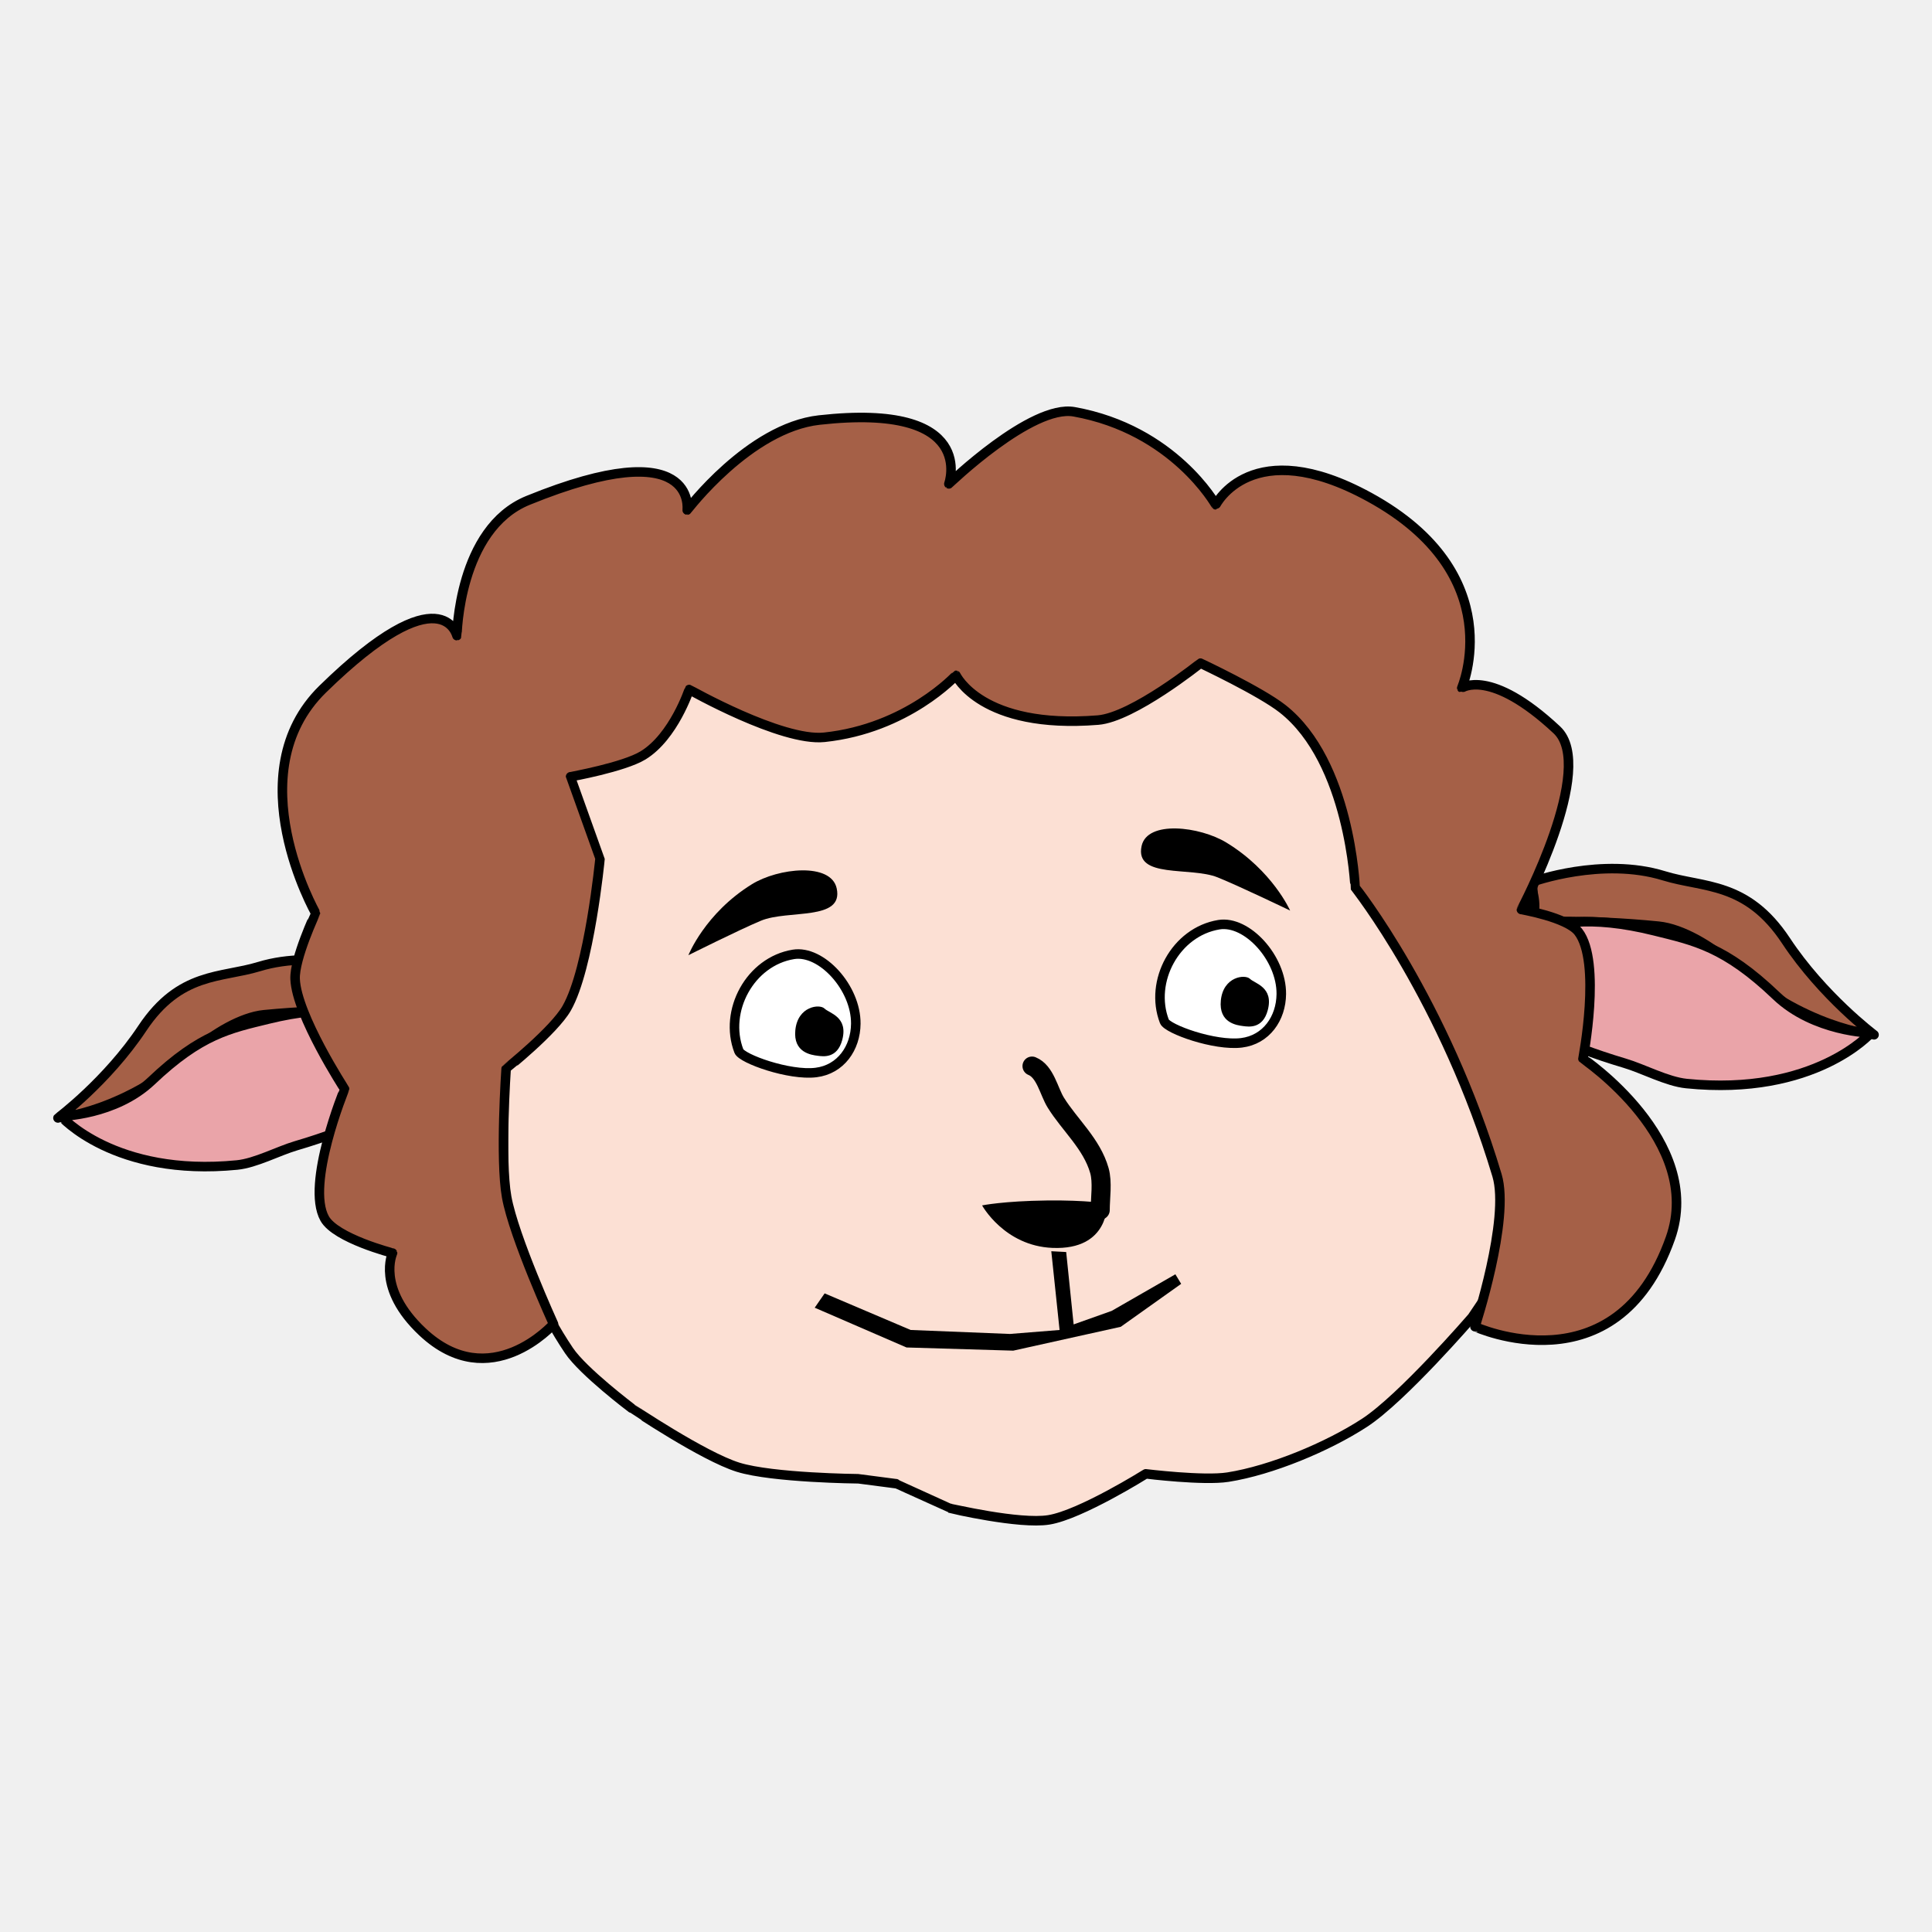
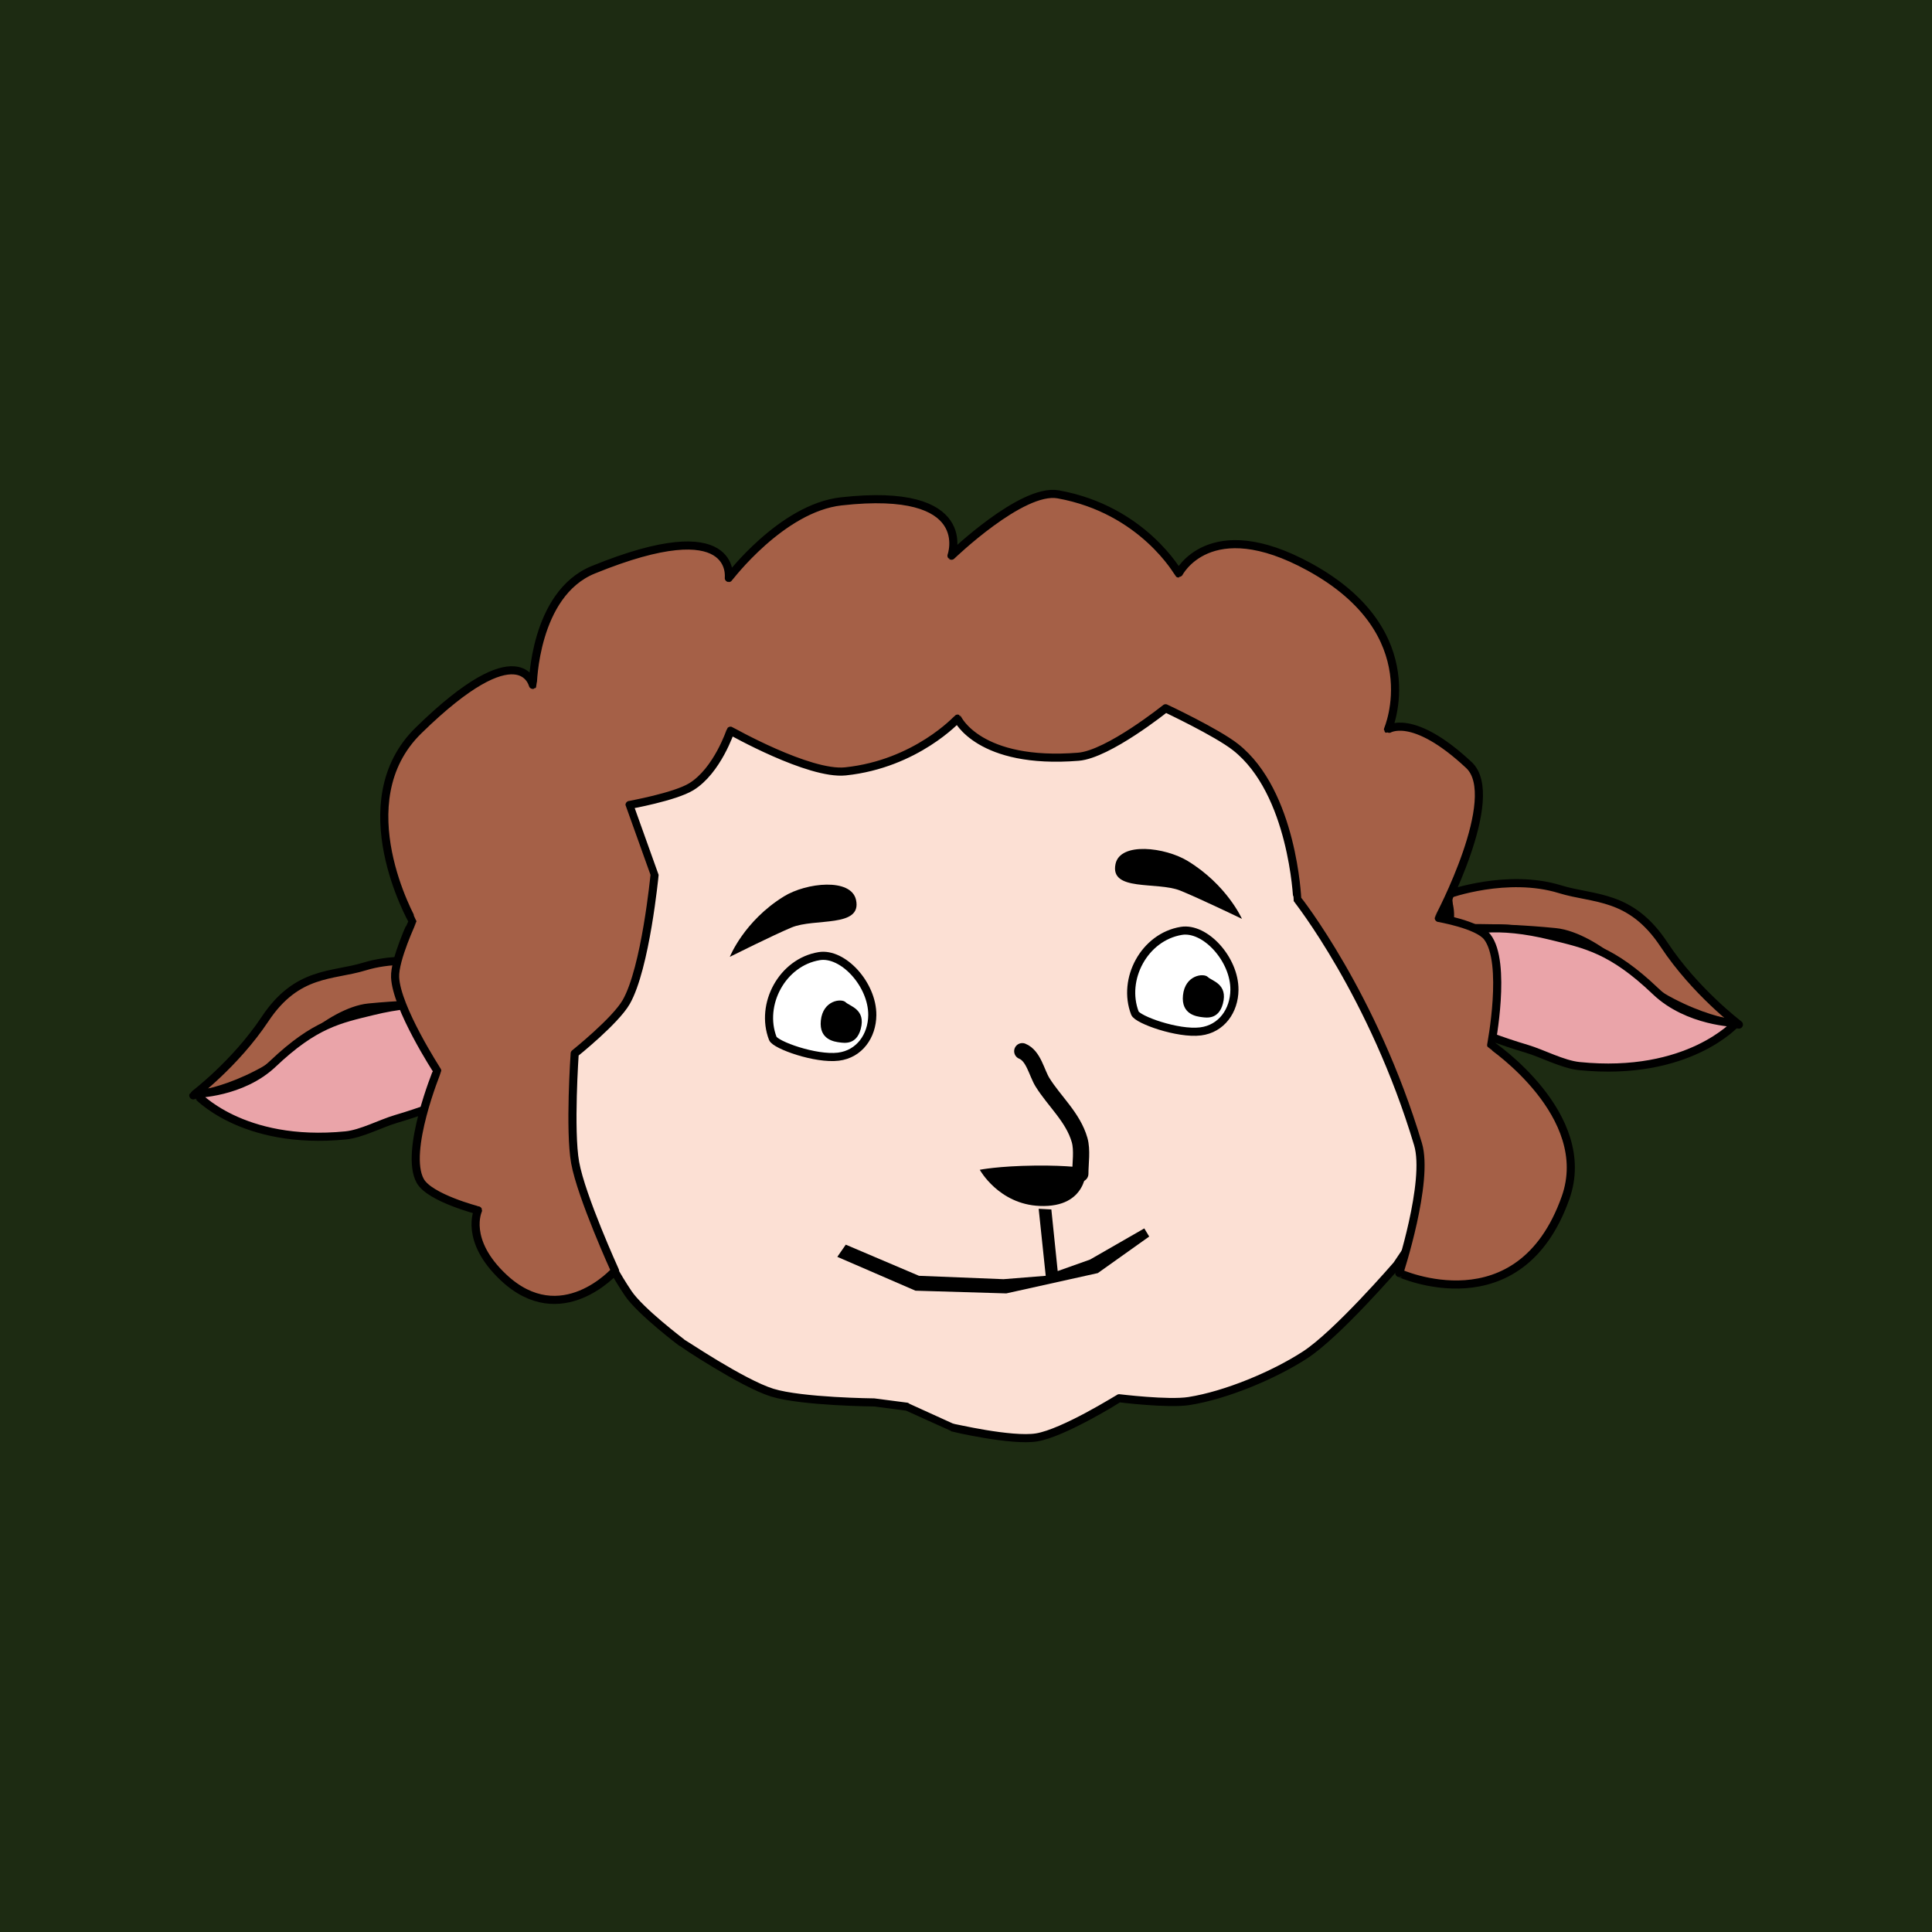
<svg xmlns="http://www.w3.org/2000/svg" width="180" height="180" viewBox="0 0 100 100">
-   <g transform="translate(-155.295 0.464) scale(0.24665)">
+   <rect width="100" height="100" fill="#1d2b12" />
+   <g transform="translate(-124.719 7.842) scale(0.20992)">
    <g data-part="الراس_تجميع" id="mid-1-g-الراس_تجميع">
      <g id="mid-1-27" data-part="الاذن">
        <g id="mid-1-28" data-part="الاذن_خ">
          <path id="mid-1-29" fill="#a56047" fill-rule="evenodd" stroke="#000000" stroke-width="2" stroke-linecap="round" stroke-linejoin="round" d="M 951.221 183.168 C 951.223 183.168 965.780 177.888 978.803 181.908 C 987.118 184.475 996.179 183.081 1004.411 195.532 C 1012.113 207.184 1022.884 215.271 1022.886 215.273 C 1022.883 215.272 1008.052 214.078 992.565 200.121 C 988.832 196.757 982.659 192.979 977.659 192.481 C 962.439 190.964 951.460 191.628 951.458 191.628 C 951.458 191.627 951.221 183.169 951.221 183.168 Z" data-part="S1" />
        </g>
        <g id="mid-1-30" data-part="الاذن_د">
          <path id="mid-1-31" fill="#eaa4a9" fill-rule="evenodd" stroke="#000000" stroke-width="2" stroke-linecap="round" stroke-linejoin="round" d="M 944.731 199.939 C 944.734 199.938 949.689 186.730 976.734 193.433 C 985.180 195.527 991.542 196.753 1002.341 207.057 C 1010.333 214.682 1022.237 214.884 1022.238 214.884 C 1022.235 214.886 1010.476 228.245 983.506 225.503 C 979.433 225.089 974.469 222.393 970.544 221.229 C 957.340 217.314 950.292 213.120 950.290 213.119 C 950.290 213.118 944.732 199.940 944.731 199.939 Z" data-part="S1" />
        </g>
        <g id="mid-1-32" data-part="وصله">
          <path id="mid-1-33" fill="none" stroke="#000000" stroke-width="2" stroke-linecap="round" stroke-linejoin="round" d="M 950.424 189.259 C 951.958 182.298 945.506 176.076 945.505 176.074 M 941.789 199.971 C 941.790 199.970 949.311 194.306 950.424 189.259 M 947.151 215.515 C 952.838 206.082 941.789 199.973 941.789 199.971 M 936.138 222.326 C 936.139 222.326 942.840 222.668 947.151 215.515 " data-part="S1" />
          <path id="mid-1-34" fill="#000000" fill-rule="evenodd" stroke="none" d="M 936.138 222.326 C 936.139 222.326 942.840 222.668 947.151 215.515 C 952.838 206.082 941.789 199.973 941.789 199.971 C 941.790 199.970 949.311 194.306 950.424 189.259 C 951.958 182.298 945.506 176.076 945.505 176.074 C 945.505 176.074 947.158 174.750 947.158 174.750 C 947.159 174.751 953.515 183.146 952.571 189.644 C 952.024 193.410 944.753 199.631 944.753 199.632 C 944.753 199.634 955.039 209.319 947.721 218.322 C 943.277 223.788 936.170 223.784 936.169 223.784 C 936.169 223.784 936.138 222.326 936.138 222.326 Z" data-part="S2" />
        </g>
      </g>
      <g id="mid-1-35" data-part="الاذن_2">
        <g id="mid-1-36" data-part="الاذن_خ">
          <path id="mid-1-37" fill="#a56047" fill-rule="evenodd" stroke="#000000" stroke-width="2" stroke-linecap="round" stroke-linejoin="round" d="M 710.327 202.232 C 710.325 202.232 696.431 197.150 683.979 200.959 C 676.029 203.390 667.376 202.035 659.480 213.910 C 652.092 225.022 641.781 232.722 641.780 232.724 C 641.783 232.722 655.955 231.619 670.786 218.324 C 674.360 215.120 680.267 211.526 685.045 211.063 C 699.590 209.652 710.077 210.314 710.080 210.313 C 710.080 210.313 710.327 202.233 710.327 202.232 Z" data-part="S1" />
        </g>
        <g id="mid-1-38" data-part="الاذن_د">
          <path id="mid-1-39" fill="#eaa4a9" fill-rule="evenodd" stroke="#000000" stroke-width="2" stroke-linecap="round" stroke-linejoin="round" d="M 716.485 218.271 C 716.482 218.270 711.782 205.638 685.927 211.975 C 677.852 213.953 671.771 215.109 661.428 224.926 C 653.774 232.190 642.401 232.353 642.399 232.354 C 642.403 232.355 653.603 245.148 679.376 242.596 C 683.269 242.210 688.018 239.648 691.771 238.546 C 704.395 234.838 711.139 230.849 711.141 230.848 C 711.142 230.847 716.485 218.272 716.485 218.271 Z" data-part="S1" />
        </g>
        <g id="mid-1-40" data-part="وصله">
          <path id="mid-1-41" fill="none" stroke="#000000" stroke-width="2" stroke-linecap="round" stroke-linejoin="round" d="M 711.073 208.053 C 709.625 201.399 715.805 195.470 715.806 195.469 M 719.296 218.308 C 719.295 218.307 712.123 212.877 711.073 208.053 M 714.134 233.145 C 708.725 224.119 719.295 218.310 719.296 218.308 M 724.638 239.680 C 724.637 239.680 718.235 239.990 714.134 233.145 " data-part="S1" />
          <path id="mid-1-42" fill="#000000" fill-rule="evenodd" stroke="none" d="M 724.638 239.680 C 724.637 239.680 718.235 239.990 714.134 233.145 C 708.725 224.119 719.295 218.310 719.296 218.308 C 719.295 218.307 712.123 212.877 711.073 208.053 C 709.625 201.399 715.805 195.470 715.806 195.469 C 715.805 195.469 714.230 194.199 714.230 194.199 C 714.229 194.201 708.135 202.204 709.021 208.415 C 709.534 212.014 716.465 217.976 716.465 217.977 C 716.465 217.979 706.614 227.206 713.583 235.825 C 717.814 241.058 724.604 241.073 724.605 241.073 C 724.605 241.073 724.638 239.680 724.638 239.680 Z" data-part="S2" />
        </g>
      </g>
      <g id="mid-1-43" data-part="الراس">
        <g id="mid-1-44" data-part="الوجه">
          <path id="mid-1-45" fill="#fce0d4" fill-rule="evenodd" stroke="#000000" stroke-width="2" stroke-linecap="round" stroke-linejoin="round" d="M 735.227 221.536 C 735.227 221.539 735.227 246.709 735.227 246.711 C 735.228 246.715 737.396 264.261 749.021 281.542 C 752.004 285.977 762.124 293.611 762.125 293.612 C 762.128 293.613 777.198 303.752 784.542 306.027 C 791.789 308.272 809.713 308.441 809.716 308.441 C 809.717 308.441 817.647 309.475 817.648 309.475 C 817.649 309.476 829.027 314.648 829.028 314.648 C 829.030 314.649 843.551 318.066 849.720 317.062 C 856.389 315.978 870.064 307.407 870.066 307.406 C 870.068 307.406 882.196 308.907 887.309 308.096 C 896.436 306.649 908.185 301.752 915.933 296.716 C 923.892 291.542 938.527 274.566 938.529 274.564 C 938.532 274.560 964.900 235.335 964.903 235.331 C 964.898 235.323 918.696 157.745 918.692 157.738 C 918.690 157.735 903.002 133.578 903.001 133.576 C 902.995 133.576 850.199 131.421 850.194 131.421 C 850.184 131.421 754.290 134.653 754.280 134.653 C 754.278 134.658 732.729 184.222 732.726 184.227 C 732.727 184.231 735.226 221.533 735.227 221.536 Z" data-part="S1" />
        </g>
        <g id="mid-1-46" data-part="صوف_الراس">
          <path id="mid-1-47" fill="#a56047" fill-rule="evenodd" stroke="#000000" stroke-width="2" stroke-linecap="round" stroke-linejoin="round" d="M 939.141 276.530 C 939.145 276.529 968.759 290.073 980.147 257.966 C 987.391 237.542 961.801 220.293 961.799 220.289 C 961.799 220.286 965.751 199.947 960.824 193.647 C 958.454 190.616 948.880 188.986 948.879 188.986 C 948.879 188.982 964.737 159.153 956.314 151.279 C 942.310 138.189 936.368 142.494 936.366 142.493 C 936.364 142.489 946.715 118.698 916.958 102.422 C 892.277 88.922 884.751 104.054 884.748 104.054 C 884.745 104.052 875.958 88.282 855.023 84.532 C 846.067 82.927 828.740 99.660 828.737 99.662 C 828.734 99.660 834.966 82.516 801.526 86.266 C 786.833 87.914 773.827 105.151 773.824 105.153 C 773.821 105.153 776.104 88.586 740.415 103.130 C 725.792 109.089 725.503 131.508 725.501 131.511 C 725.498 131.512 722.416 118.220 697.330 142.739 C 679.217 160.444 695.849 189.713 695.848 189.718 C 695.848 189.720 691.371 199.227 691.547 203.576 C 691.854 211.160 701.930 226.644 701.931 226.646 C 701.931 226.649 693.706 246.649 697.755 253.842 C 700.105 258.017 711.993 261.072 711.994 261.072 C 711.995 261.074 708.505 268.436 718.276 277.615 C 732.501 290.979 745.771 275.974 745.774 275.974 C 745.773 275.971 737.448 257.700 735.940 249.308 C 734.513 241.366 735.828 222.412 735.828 222.409 C 735.829 222.408 745.865 214.381 748.539 209.698 C 753.315 201.333 755.523 178.363 755.523 178.360 C 755.523 178.358 749.351 161.121 749.351 161.119 C 749.352 161.119 760.513 159.116 764.573 156.628 C 770.999 152.691 774.253 142.816 774.254 142.815 C 774.257 142.816 793.622 153.781 802.589 152.840 C 820.020 151.010 830.230 139.836 830.233 139.835 C 830.236 139.836 835.500 151.205 860.029 149.230 C 867.385 148.637 881.528 137.282 881.530 137.281 C 881.532 137.282 894.120 143.201 898.771 146.859 C 912.927 157.991 913.985 184.336 913.987 184.340 C 913.990 184.346 932.723 207.920 943.767 244.766 C 946.532 253.990 939.142 276.527 939.141 276.530 Z" data-part="S1" />
        </g>
      </g>
      <g id="mid-1-48" data-part="_ش_الحاجب" transform="translate(0 -3) translate(773.279 193.964) rotate(-6) translate(-773.279 -193.964)">
        <path id="mid-1-49" fill="#000000" fill-rule="evenodd" stroke="none" d="M 773.279 201.611 C 773.280 201.610 777.654 193.222 788.078 188.196 C 793.943 185.368 805.082 185.325 805.695 190.920 C 806.466 197.950 795.054 194.244 789.168 196.006 C 784.448 197.418 773.280 201.611 773.279 201.611 Z" data-part="S1" />
      </g>
      <g id="mid-1-50" data-part="_ي_الحاجب" transform="translate(0 -3) translate(901.121 184.893) rotate(6) translate(-901.121 -184.893)">
        <path id="mid-1-51" fill="#000000" fill-rule="evenodd" stroke="none" d="M 901.121 192.244 C 901.120 192.243 896.567 184.298 886.322 179.448 C 880.443 176.666 869.289 176.455 868.704 182.047 C 867.972 189.053 879.345 185.224 885.232 186.897 C 889.947 188.238 901.119 192.243 901.121 192.244 Z" data-part="S1" />
      </g>
      <g id="mid-1-52" data-part="العين">
        <g id="mid-1-53" data-part="العين">
          <path id="mid-1-54" fill="#ffffff" fill-rule="evenodd" stroke="#000000" stroke-width="2" stroke-linecap="round" stroke-linejoin="round" d="M 885.408 192.167 C 876.299 193.658 870.743 204.053 873.963 212.450 C 874.585 214.071 884.534 217.653 890.143 216.957 C 895.345 216.311 898.452 211.823 898.500 206.721 C 898.570 199.162 891.278 191.207 885.408 192.167 Z" data-part="S1" />
        </g>
        <g id="mid-1-55" data-part="العدسه" transform="translate(0 -2)">
          <path id="mid-1-56" fill="#000000" fill-rule="evenodd" stroke="none" d="M 891.924 205.530 C 890.924 204.534 886.325 205.012 885.812 210.056 C 885.330 214.800 889.198 215.279 890.515 215.446 C 891.641 215.589 894.600 216.064 895.653 212.124 C 896.956 207.245 892.920 206.522 891.924 205.530 Z" data-part="S1" />
        </g>
      </g>
      <g id="mid-1-57" data-part="العين_2">
        <g id="mid-1-58" data-part="العين">
          <path id="mid-1-59" fill="#ffffff" fill-rule="evenodd" stroke="#000000" stroke-width="2" stroke-linecap="round" stroke-linejoin="round" d="M 796.115 198.397 C 787.006 199.888 781.450 210.283 784.670 218.679 C 785.292 220.301 795.240 223.882 800.850 223.186 C 806.052 222.541 809.159 218.053 809.207 212.951 C 809.277 205.392 801.985 197.436 796.115 198.397 Z" data-part="S1" />
        </g>
        <g id="mid-1-60" data-part="العدسه" transform="translate(0 -2)">
          <path id="mid-1-61" fill="#000000" fill-rule="evenodd" stroke="none" d="M 802.631 211.760 C 801.631 210.764 797.032 211.242 796.519 216.286 C 796.037 221.030 799.905 221.509 801.222 221.676 C 802.348 221.819 805.307 222.294 806.360 218.353 C 807.663 213.474 803.627 212.752 802.631 211.760 Z" data-part="S1" />
        </g>
      </g>
      <g id="mid-1-62" data-part="الانف">
        <path id="mid-1-63" fill="#000000" fill-rule="evenodd" stroke="none" d="M 849.309 250.042 C 840.218 250.150 835.712 251.075 835.711 251.075 C 835.712 251.076 840.372 259.570 850.463 259.992 C 862.446 260.492 861.945 250.691 861.947 250.690 C 861.945 250.690 857.745 249.943 849.309 250.042 Z" data-part="S1" />
        <path id="mid-1-64" fill="none" stroke="#000000" stroke-width="4" stroke-linecap="round" stroke-linejoin="round" d="M 846.186 221.836 C 848.988 222.971 849.713 227.142 851.177 229.504 C 854.075 234.180 858.729 238.142 860.323 243.749 C 861.030 246.232 860.500 249.487 860.500 252.055 " data-part="S2" />
      </g>
      <g id="mid-1-65" data-part="الفم" transform="translate(0 1) translate(839.035 270.124) scale(1.3 1.25) translate(-839.035 -270.124)">
        <path id="mid-1-66" fill="#000000" fill-rule="evenodd" stroke="none" d="M 867.678 265.650 C 867.679 265.650 868.613 267.252 868.613 267.253 C 868.612 267.253 858.866 274.463 858.865 274.463 C 858.864 274.464 841.508 278.469 841.506 278.469 C 841.504 278.469 824.282 277.935 824.280 277.935 C 824.279 277.934 809.459 271.259 809.458 271.259 C 809.458 271.258 811.060 268.855 811.060 268.855 C 811.062 268.855 824.946 274.997 824.948 274.998 C 824.950 274.998 840.970 275.665 840.972 275.665 C 840.973 275.665 848.983 274.998 848.984 274.998 C 848.984 274.996 847.649 261.779 847.648 261.778 C 847.649 261.778 850.052 261.911 850.052 261.911 C 850.052 261.912 851.254 274.062 851.254 274.063 C 851.254 274.063 857.396 271.793 857.396 271.793 C 857.398 271.792 867.677 265.651 867.678 265.650 Z" data-part="S1" />
      </g>
    </g>
  </g>
</svg>
